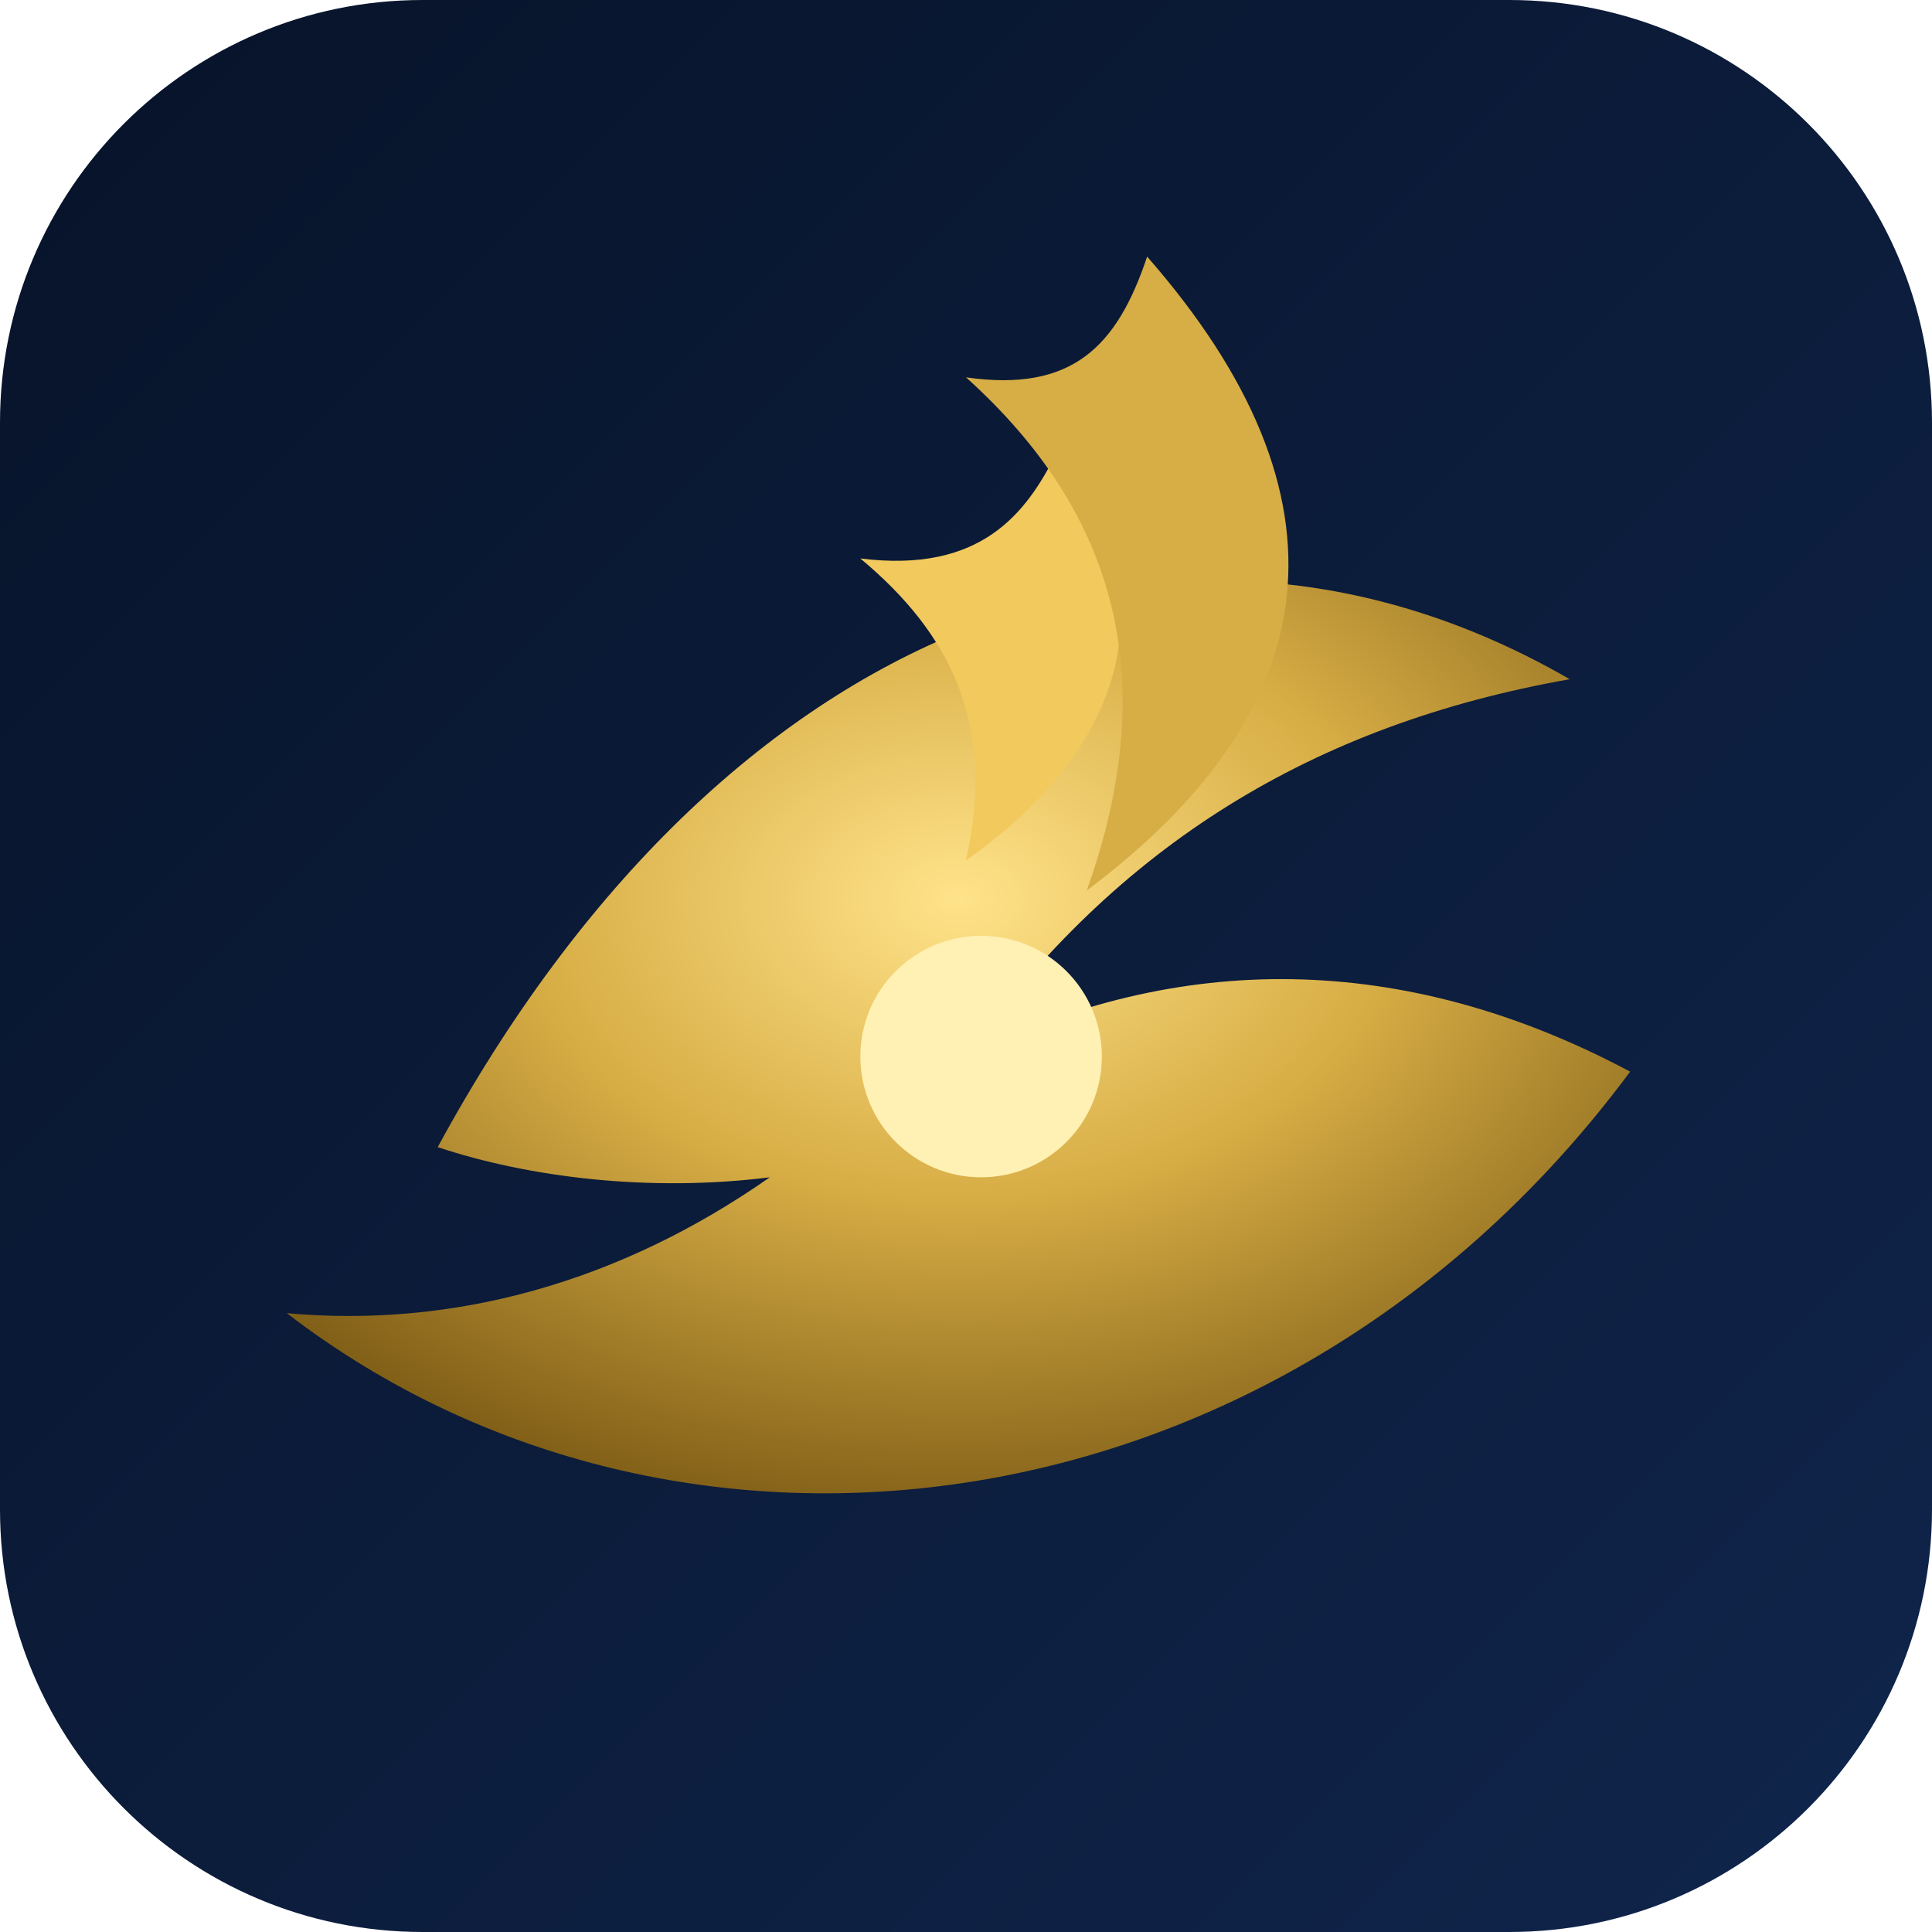
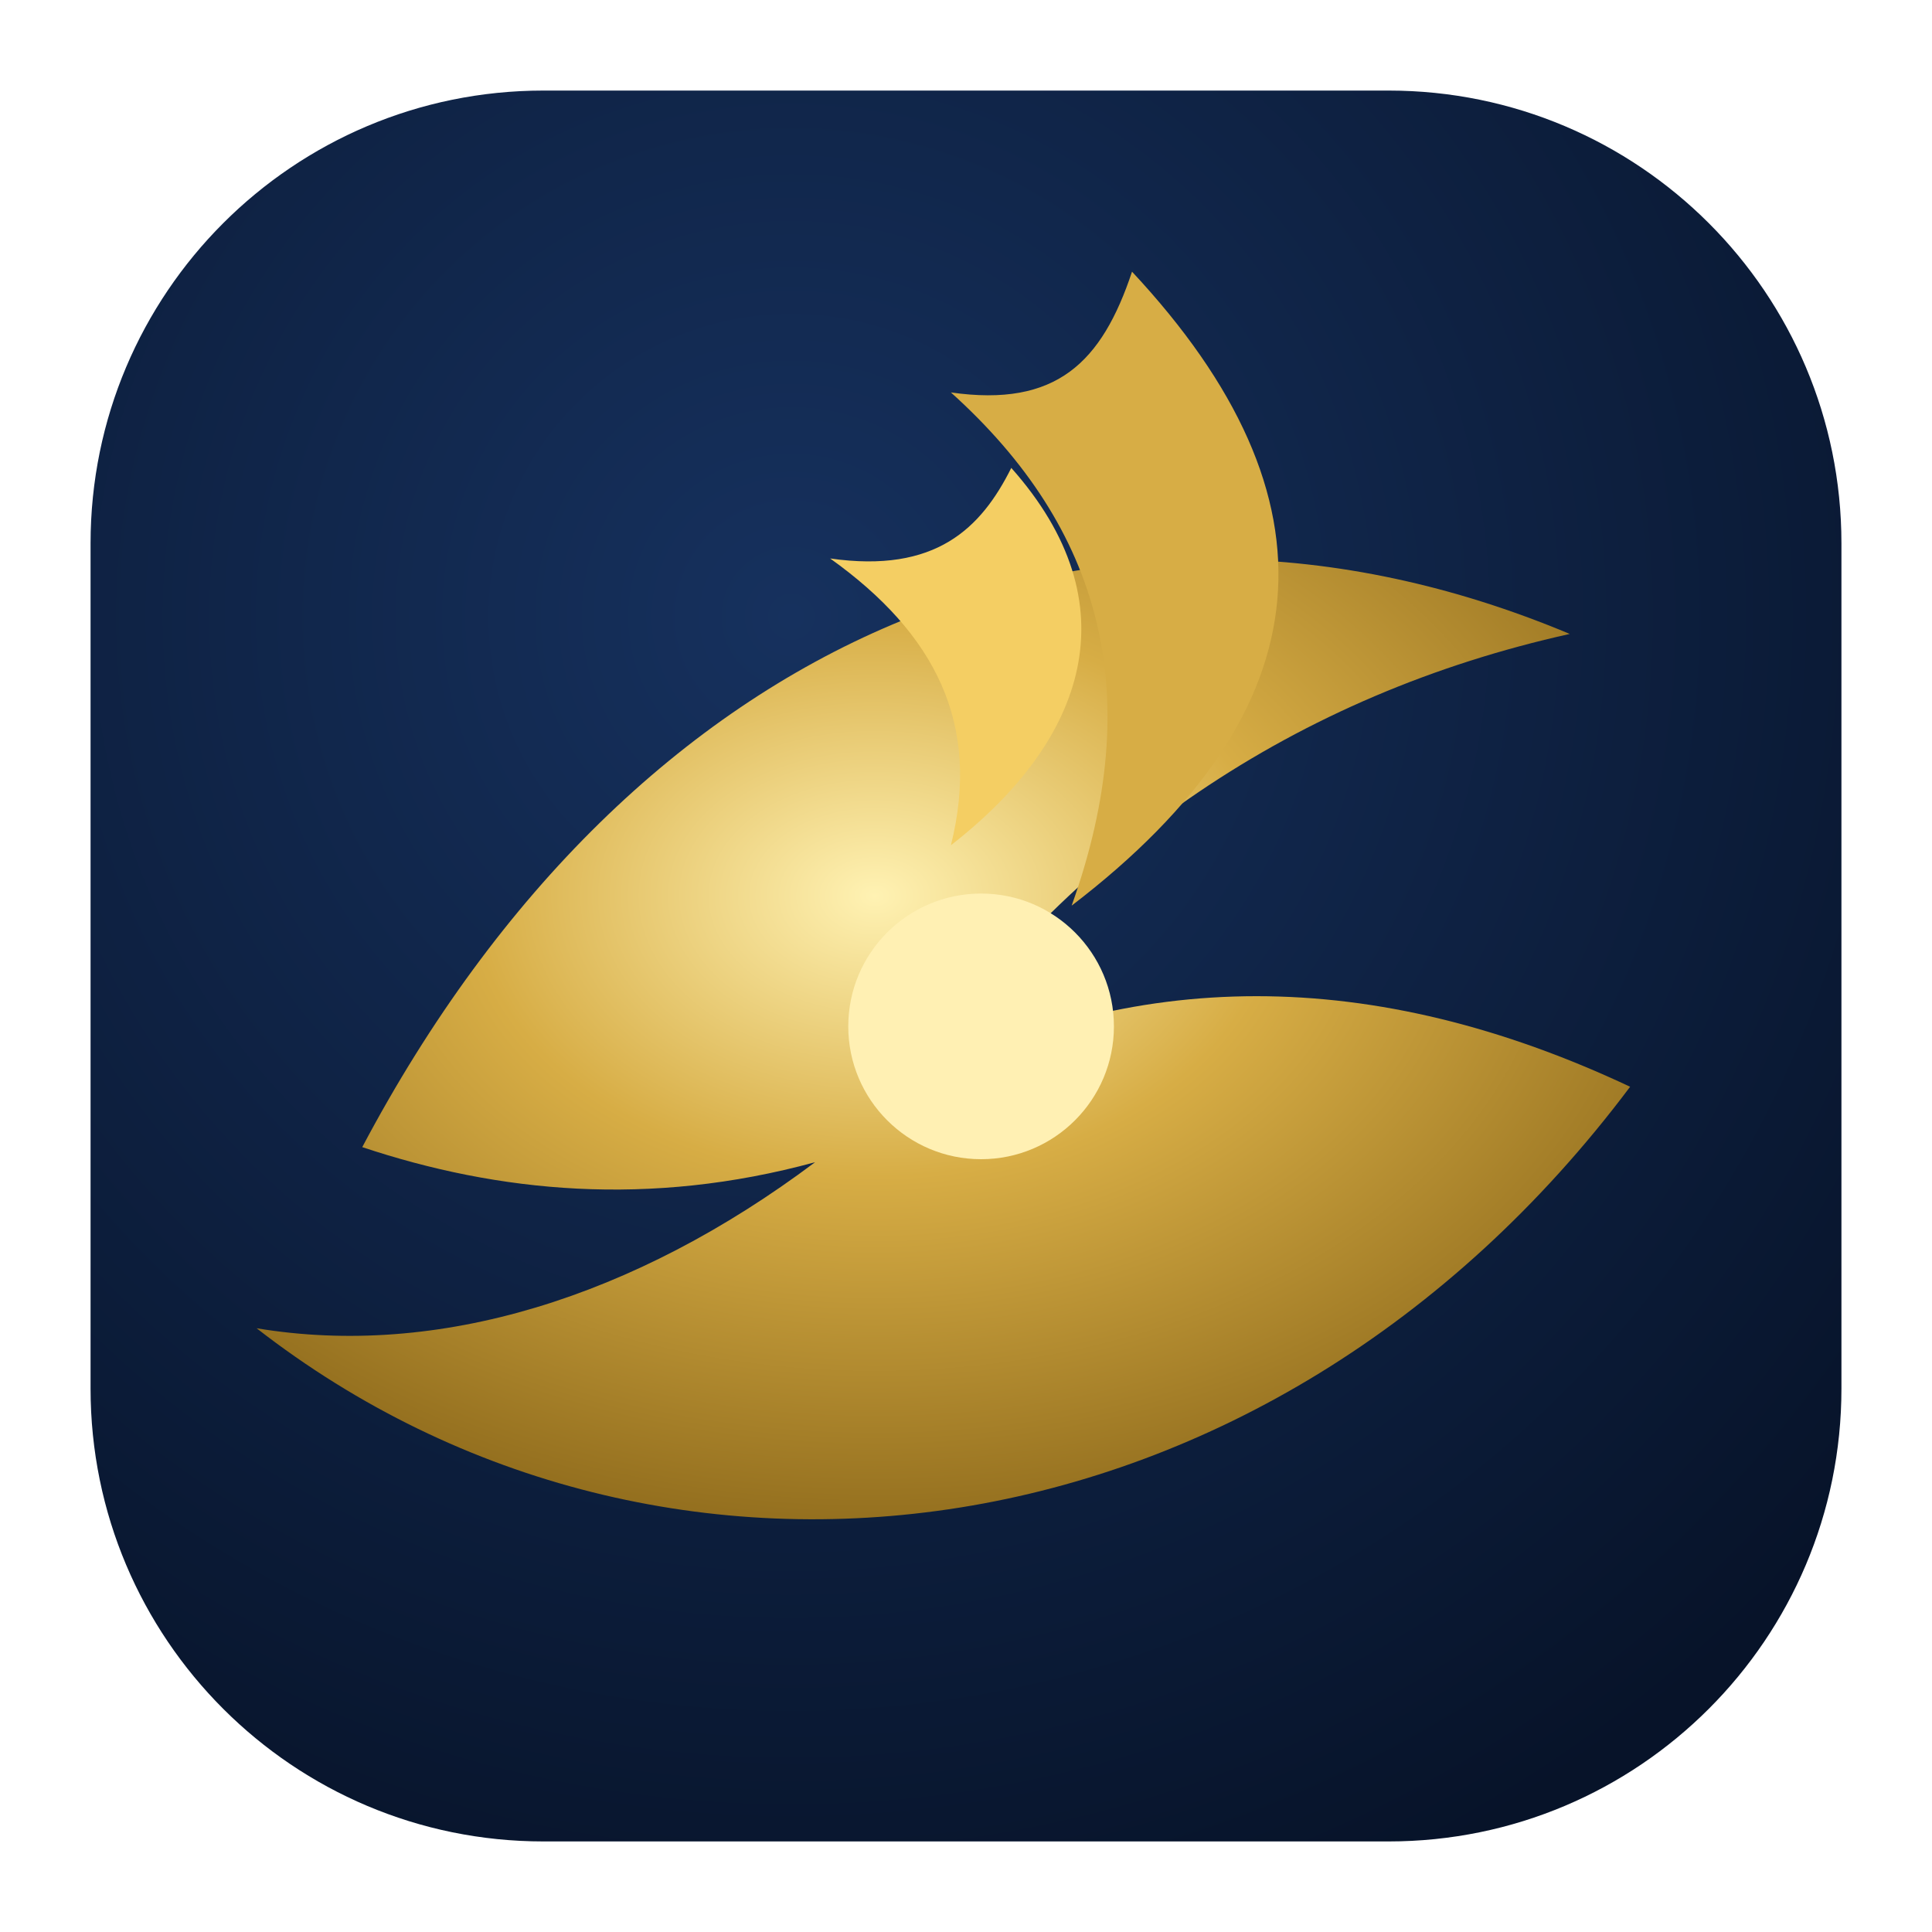
<svg xmlns="http://www.w3.org/2000/svg" viewBox="0 0 128 128">
  <defs>
-     <radialGradient id="gold" cx="50%" cy="35%" r="70%">
-       <stop offset="0%" stop-color="#ffe38a" />
-       <stop offset="46%" stop-color="#d7ad45" />
-       <stop offset="100%" stop-color="#7b5a14" />
+     <radialGradient id="g1" cx="45%" cy="35%" r="70%">
+       <stop offset="0%" stop-color="#fff2b3" />
+       <stop offset="42%" stop-color="#d7ad45" />
+       <stop offset="100%" stop-color="#8c681a" />
    </radialGradient>
-     <linearGradient id="navy" x1="0" y1="0" x2="1" y2="1">
-       <stop offset="0%" stop-color="#071329" />
-       <stop offset="100%" stop-color="#10254c" />
-     </linearGradient>
+     <radialGradient id="g2" cx="40%" cy="30%" r="80%">
+       <stop offset="0%" stop-color="#16315e" />
+       <stop offset="100%" stop-color="#071329" />
+     </radialGradient>
  </defs>
-   <rect width="128" height="128" rx="28" fill="url(#navy)" />
-   <path d="M29 76c19-35 49-46 75-31-17 3-30 11-40 25 14-7 29-7 44 1-23 31-63 36-89 16 11 1 22-2 32-9-8 1-16 0-22-2z" fill="url(#gold)" />
-   <circle cx="65" cy="70" r="8" fill="#fff0b3" />
-   <path d="M70 30c8 10 4 20-6 27 2-9-1-15-7-20 8 1 11-3 13-7z" fill="#f2c95d" />
-   <path d="M76 17c14 16 12 30-4 42 5-14 2-25-8-34 7 1 10-2 12-8z" fill="#d7ad45" />
+   <rect x="6" y="6" width="116" height="116" rx="30" fill="url(#g2)" />
+   <path d="M24 76c18-34 49-47 80-34-18 4-33 14-44 30 15-8 31-8 48 0-24 32-64 37-91 16 12 2 25-2 37-11-11 3-21 2-30-1z" fill="url(#g1)" />
+   <circle cx="65" cy="68" r="8.8" fill="#fff0b3" />
+   <path d="M67 31c8 9 5 18-4 25 2-8-1-14-8-19 7 1 10-2 12-6z" fill="#f4ce63" />
+   <path d="M75 18c14 15 13 29-4 42 5-14 2-25-8-34 7 1 10-2 12-8z" fill="#d7ad45" />
</svg>
